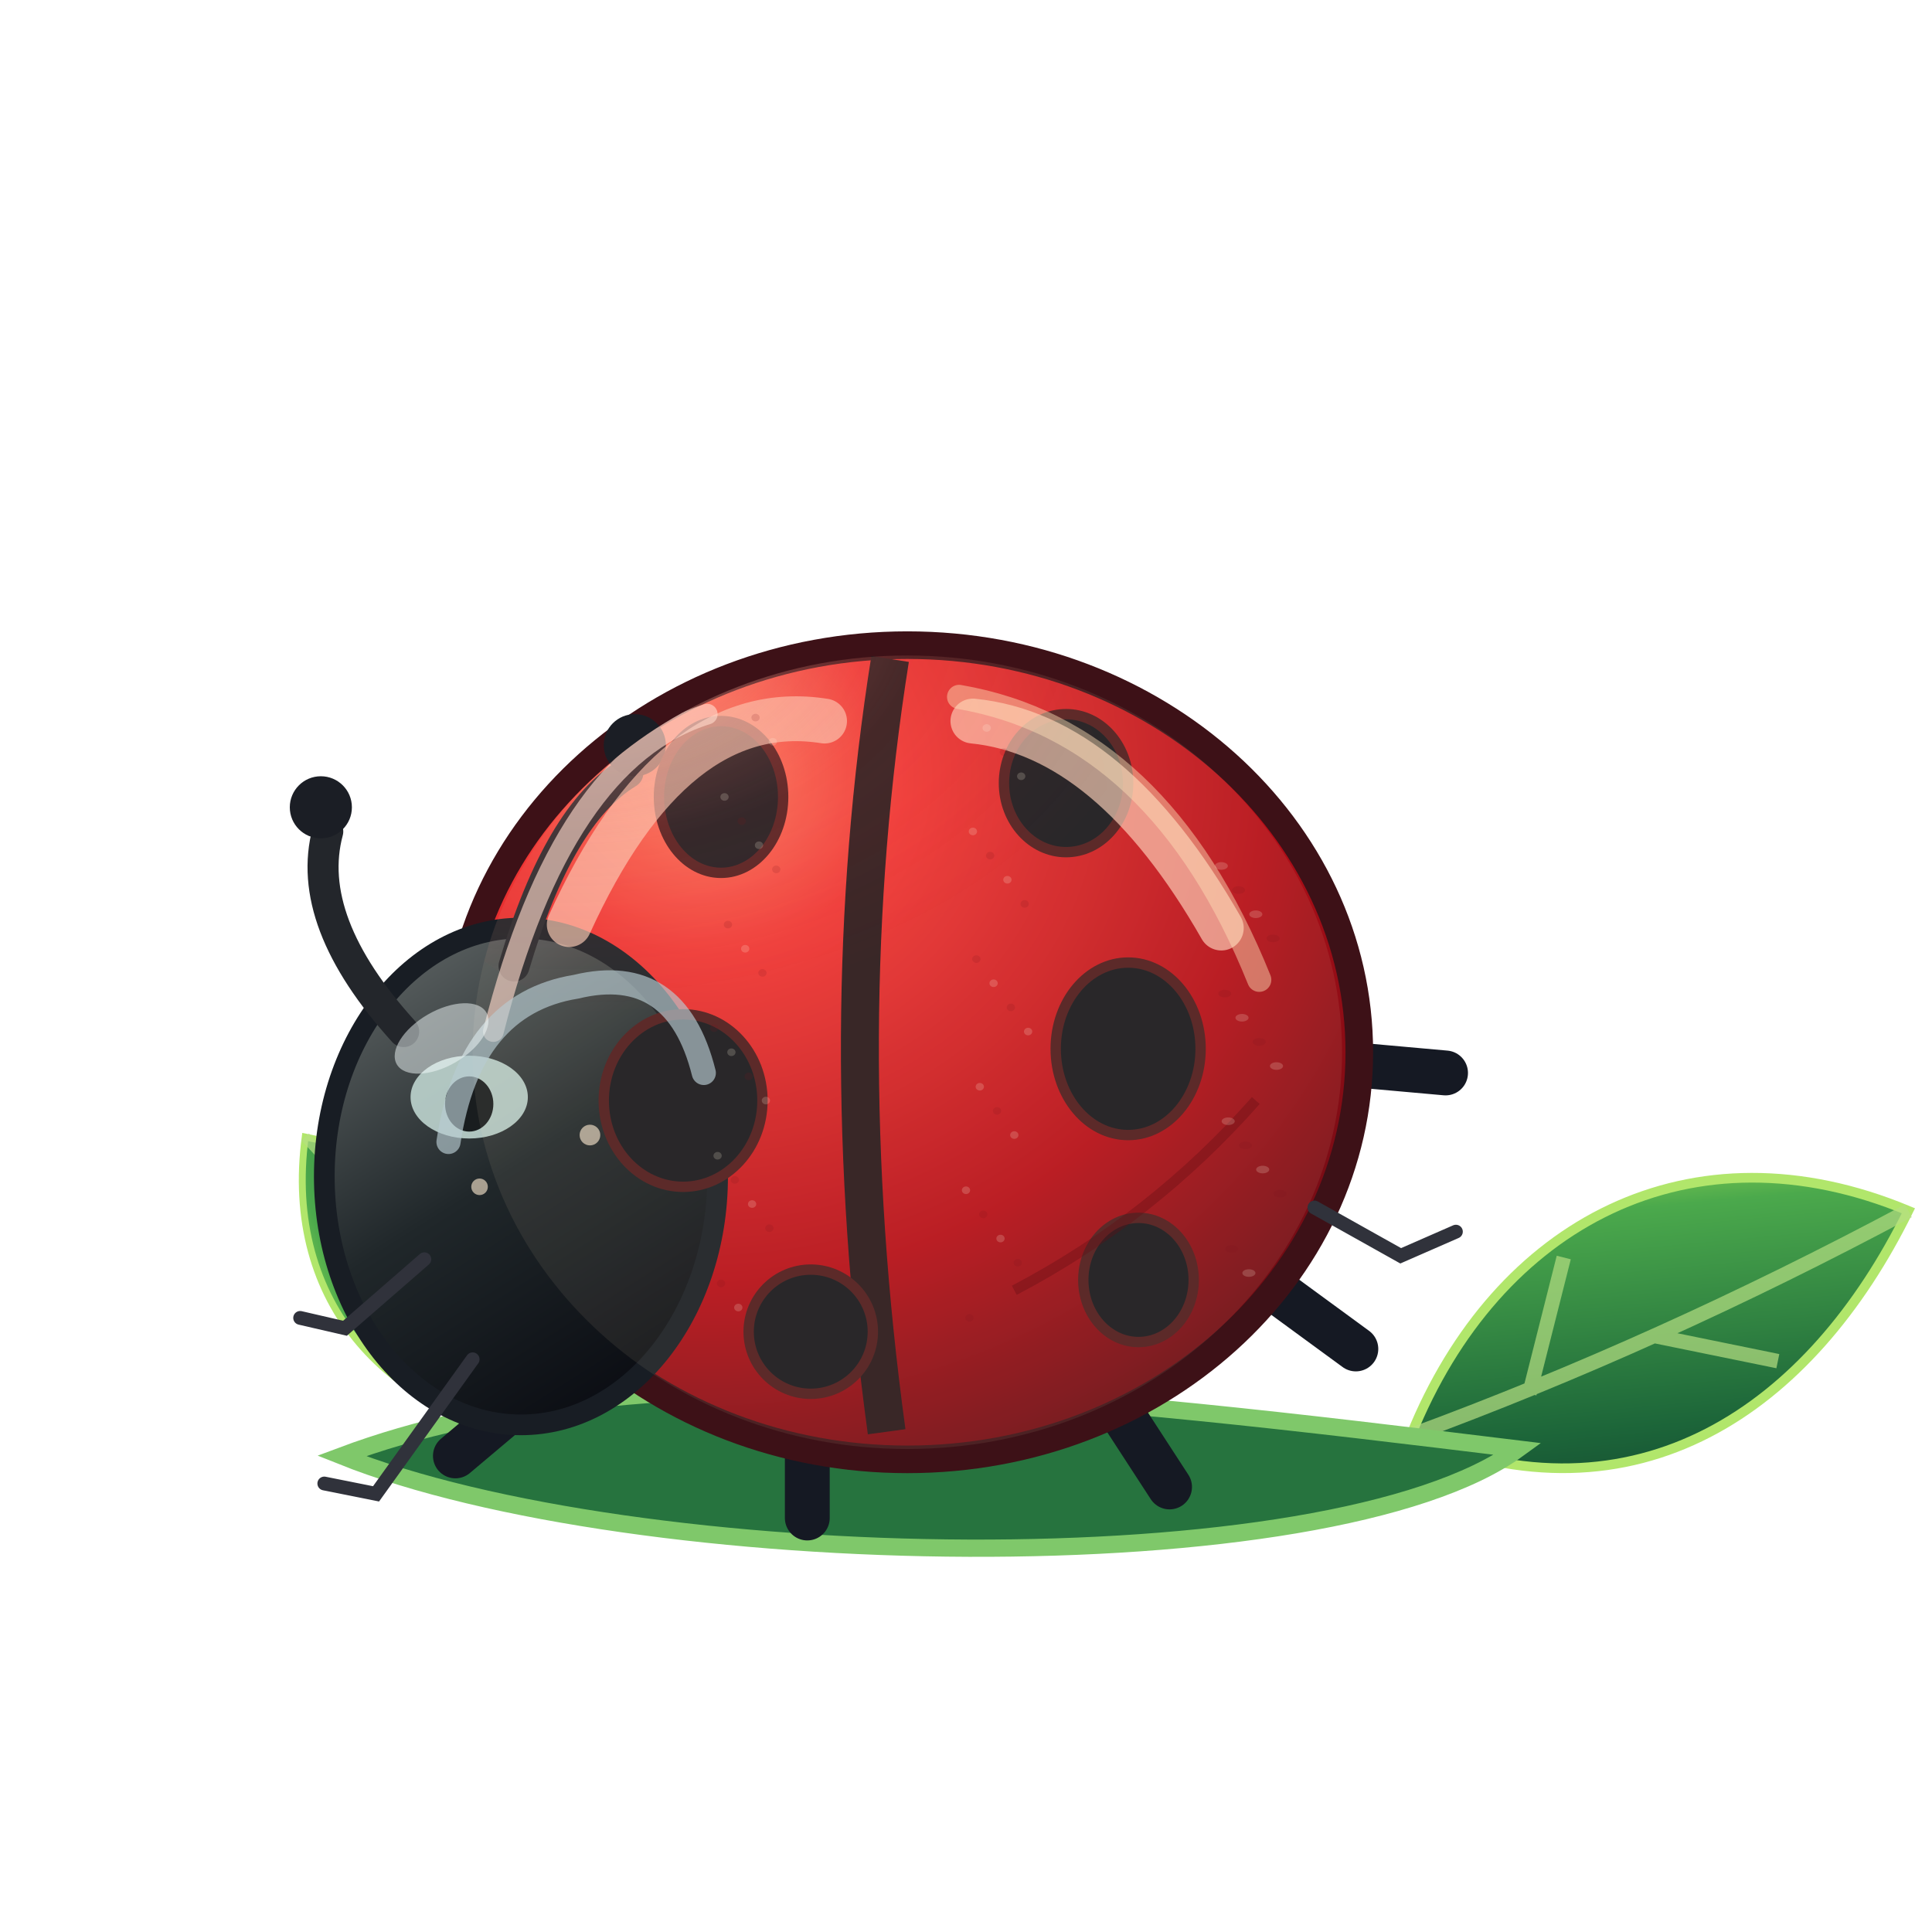
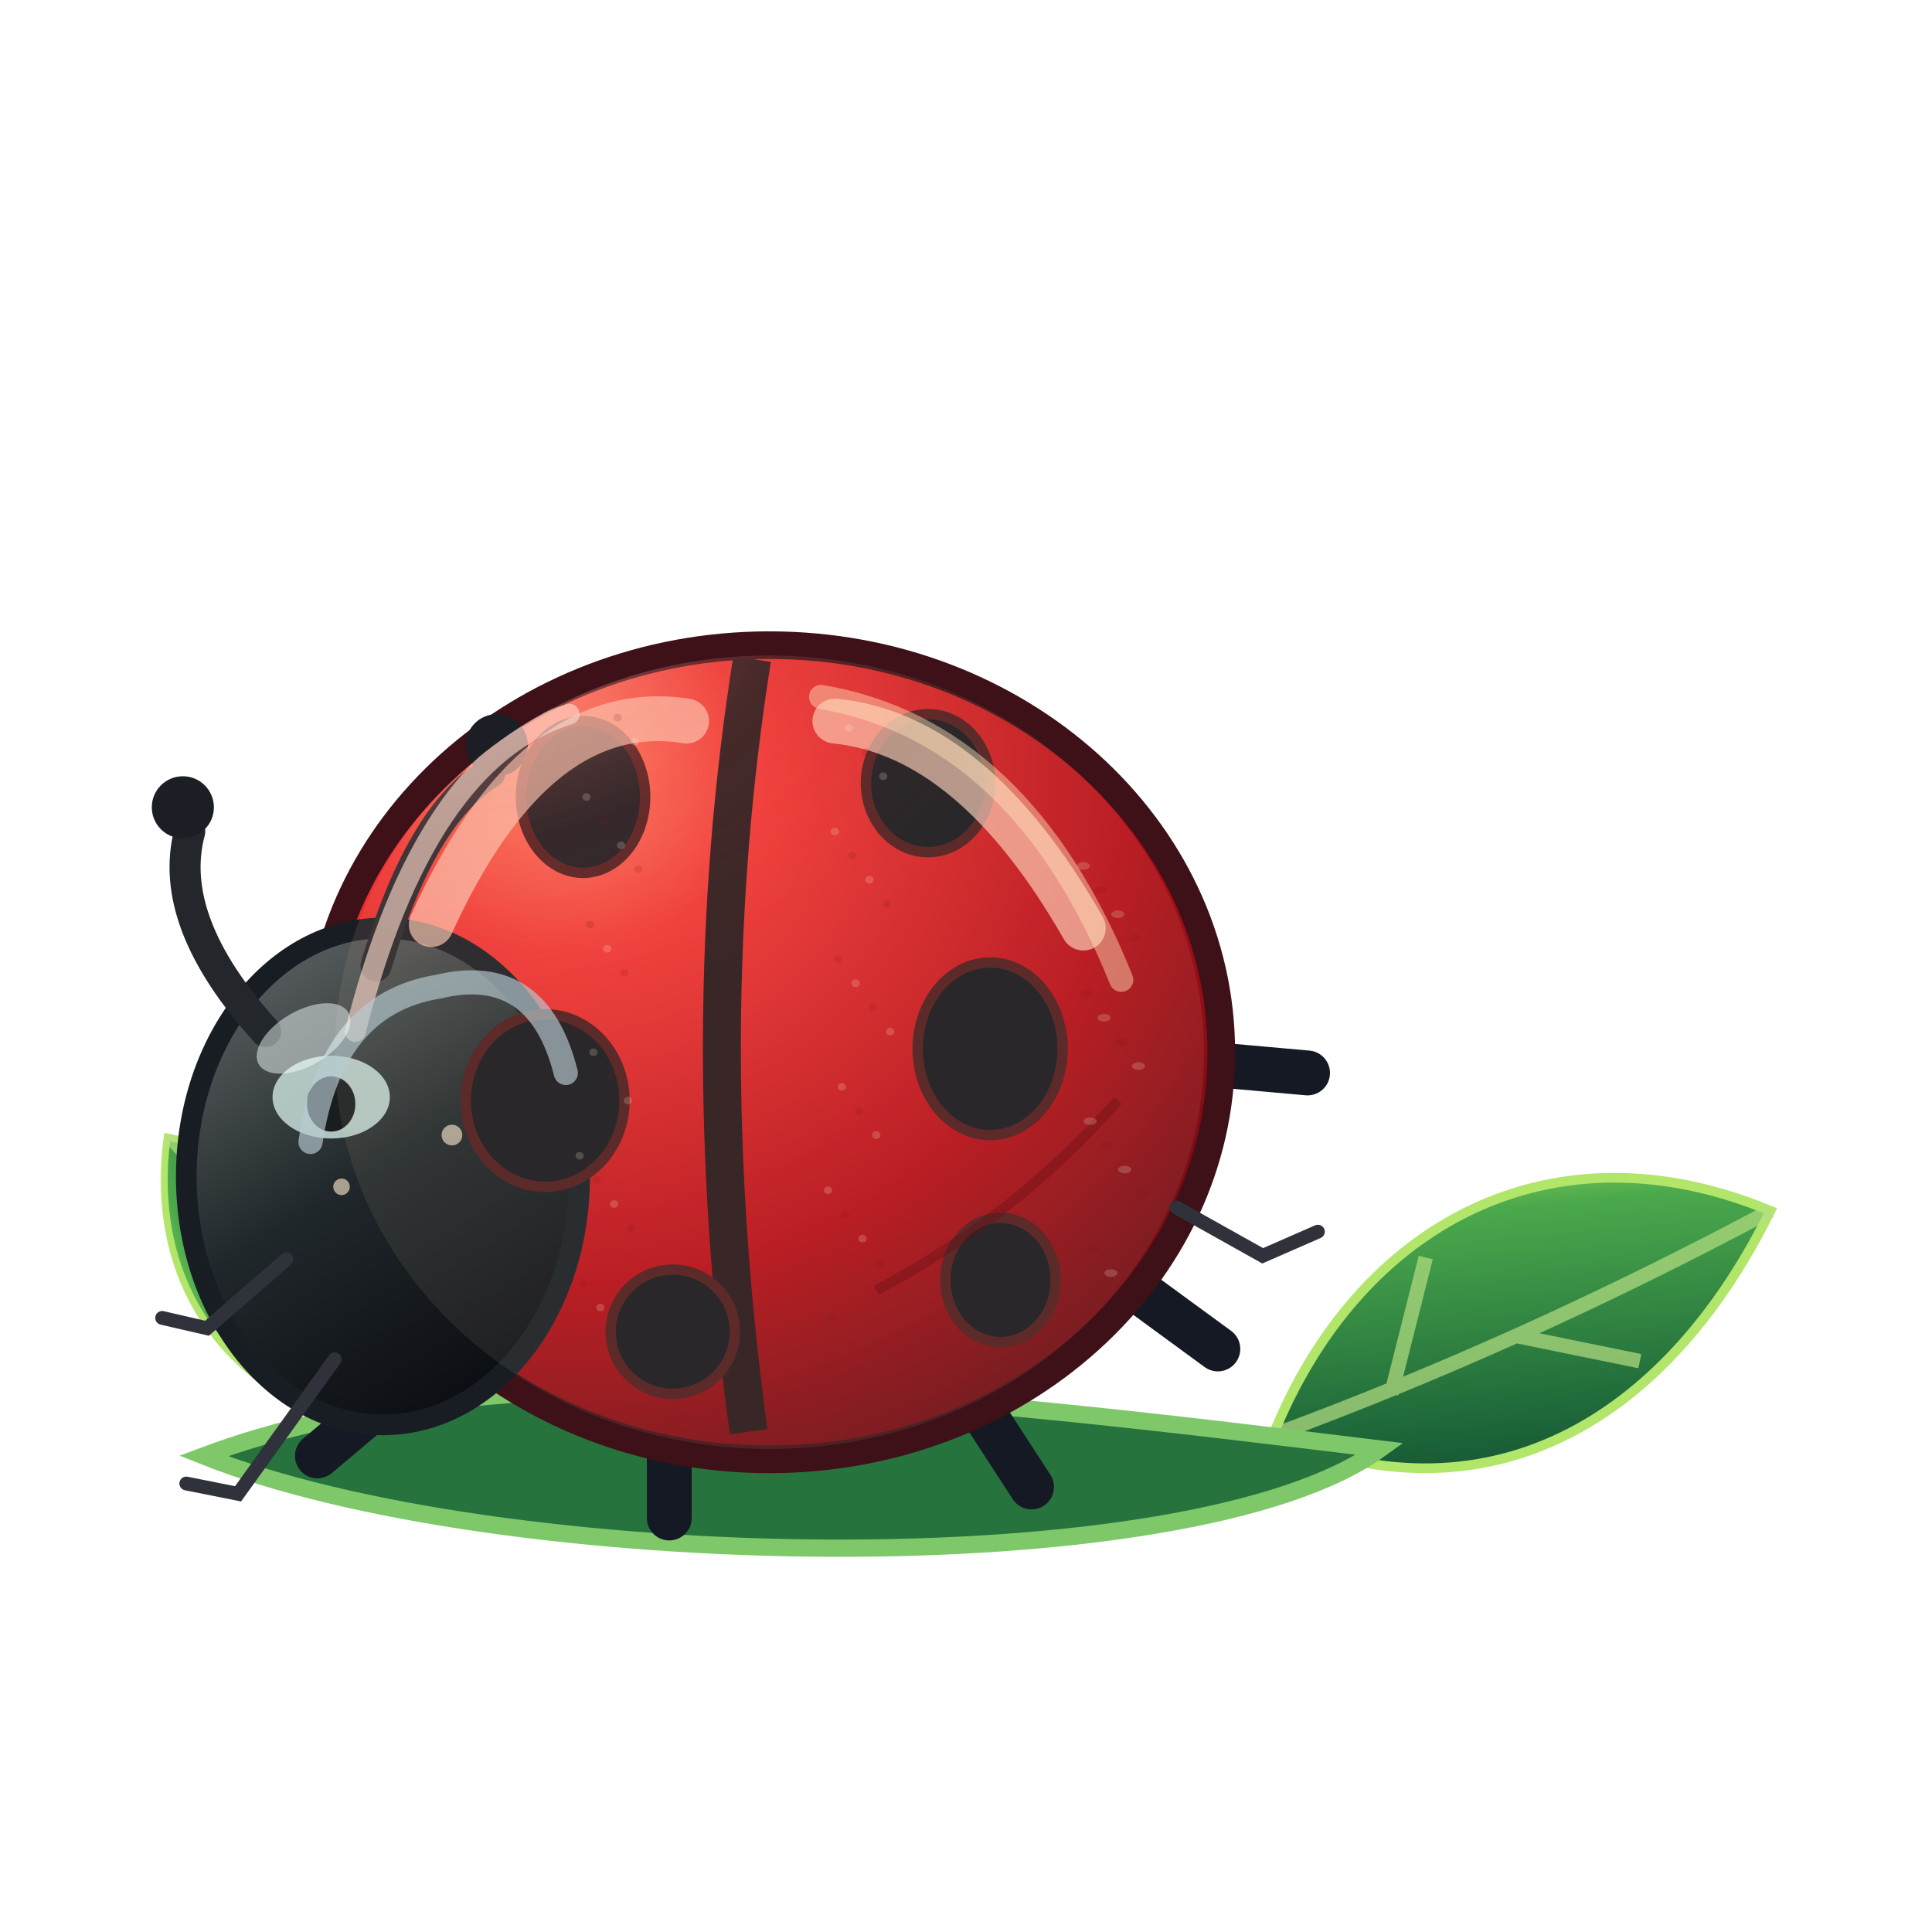
- <svg xmlns="http://www.w3.org/2000/svg" width="512" height="512" viewBox="-20 -12 560 548" aria-label="Joaninha vermelha com pintas pretas num ramo verde">
+ <svg xmlns="http://www.w3.org/2000/svg" width="512" height="512" viewBox="20 -12 560 548" aria-label="Joaninha vermelha com pintas pretas num ramo verde">
  <defs>
    <filter id="shadow" x="-40%" y="-40%" width="180%" height="180%">
      <feGaussianBlur stdDeviation="13" />
    </filter>
    <linearGradient id="leaf" x1=".12" y1="0" x2=".92" y2="1">
      <stop stop-color="#b9ed55" />
      <stop offset=".23" stop-color="#4ba94c" />
      <stop offset=".73" stop-color="#1c6539" />
      <stop offset="1" stop-color="#123e2c" />
    </linearGradient>
    <radialGradient id="light" cx=".28" cy=".13" r=".94">
      <stop stop-color="#fffadc" stop-opacity=".84" />
      <stop offset=".3" stop-color="#ffeeba" stop-opacity=".12" />
      <stop offset="1" stop-color="#1e190d" stop-opacity=".24" />
    </radialGradient>
    <radialGradient id="red" cx=".27" cy=".16" r=".92">
      <stop stop-color="#ff7e62" />
      <stop offset=".24" stop-color="#ef3433" />
      <stop offset=".68" stop-color="#b40d17" />
      <stop offset="1" stop-color="#680c14" />
    </radialGradient>
    <linearGradient id="black" x1=".2" y1="0" x2=".7" y2="1">
      <stop stop-color="#5e6464" />
      <stop offset=".5" stop-color="#20272a" />
      <stop offset="1" stop-color="#0a0c12" />
    </linearGradient>
    <filter id="carapaceGrain38" x="-5%" y="-5%" width="110%" height="110%">
      <feTurbulence type="fractalNoise" baseFrequency=".17" numOctaves="3" seed="18" stitchTiles="stitch" />
      <feColorMatrix type="saturate" values=".22" />
      <feComponentTransfer>
        <feFuncA type="linear" slope=".13" />
      </feComponentTransfer>
    </filter>
    <linearGradient id="leafSpark38" x1="0" y1="0" x2="1" y2="1">
      <stop stop-color="#e7ffab" stop-opacity=".94" />
      <stop offset=".45" stop-color="#7fbb52" stop-opacity=".45" />
      <stop offset="1" stop-color="#0b4a2b" stop-opacity=".08" />
    </linearGradient>
    <clipPath id="elytraClip38">
      <ellipse cx="243" cy="287" rx="126" ry="115" />
    </clipPath>
    <radialGradient id="redShine38" cx=".25" cy=".1" r=".85">
      <stop stop-color="#fff8e0" stop-opacity=".88" />
      <stop offset=".21" stop-color="#ffb9a3" stop-opacity=".39" />
      <stop offset=".58" stop-color="#e84042" stop-opacity=".08" />
      <stop offset="1" stop-color="#f21724" stop-opacity="0" />
    </radialGradient>
    <linearGradient id="headShine38" x1="0" y1="0" x2="1" y2="1">
      <stop stop-color="#f5ffe9" />
      <stop offset=".24" stop-color="#738a8c" />
      <stop offset=".59" stop-color="#202935" />
      <stop offset="1" stop-color="#050709" />
    </linearGradient>
  </defs>
  <g transform="translate(389 398) rotate(55) scale(1.4)">
    <path d="M0 0 C-26-40-20-85 21-111 C43-71 43-27 0 0Z" fill="url(#leaf)" stroke="#b1e66b" stroke-width="2" />
    <path d="M0 0 Q14-53 21-111 M7-25 L-12-47 M12-53 L31-71" fill="none" stroke="#b6df82" stroke-opacity=".7" stroke-width="3" />
  </g>
  <g transform="translate(140 399) rotate(-50) scale(1)">
    <path d="M0 0 C-26-40-20-85 21-111 C43-71 43-27 0 0Z" fill="url(#leaf)" stroke="#b1e66b" stroke-width="2" />
    <path d="M0 0 Q14-53 21-111 M7-25 L-12-47 M12-53 L31-71" fill="none" stroke="#b6df82" stroke-opacity=".7" stroke-width="3" />
  </g>
  <path d="M79 404 C167 371 297 387 420 402 C365 442 164 438 79 404Z" fill="#26733e" stroke="#7fc86a" stroke-width="5" />
  <g stroke="#151923" stroke-width="13" stroke-linecap="round">
    <path d="M154 310 L99 342 M169 356 L112 404 M317 332 L373 373 M332 287 L399 293 M214 374 L214 422 M293 373 L319 413" />
  </g>
  <ellipse cx="243" cy="287" rx="131" ry="118" fill="url(#red)" stroke="#3d1117" stroke-width="8" />
  <path d="M238 173 Q221 280 237 397" stroke="#28171a" stroke-width="11" fill="none" />
  <ellipse cx="131" cy="323" rx="57" ry="72" fill="url(#black)" stroke="#181d24" stroke-width="6" />
  <path d="M97 281 Q68 249 75 223 M129 262 Q142 218 162 206" fill="none" stroke="#23262b" stroke-width="9" stroke-linecap="round" />
  <circle cx="73" cy="216" r="9" fill="#1b1e25" />
  <circle cx="164" cy="198" r="9" fill="#1b1e25" />
  <ellipse cx="116" cy="300" rx="17" ry="12" fill="#c6ddd7" opacity=".85" />
  <ellipse cx="116" cy="302" rx="7" ry="8" fill="#191d1f" />
  <g fill="#17171c" stroke="#4e1a1c" stroke-width="3">
    <ellipse cx="189" cy="213" rx="18" ry="22" />
    <ellipse cx="289" cy="209" rx="18" ry="20" />
    <ellipse cx="178" cy="301" rx="23" ry="25" />
    <ellipse cx="307" cy="286" rx="21" ry="25" />
    <ellipse cx="215" cy="368" rx="18" ry="18" />
    <ellipse cx="310" cy="353" rx="16" ry="18" />
  </g>
  <path d="M145 250 Q175 184 219 191 M262 191 Q302 195 334 251" fill="none" stroke="#ffd1bb" stroke-width="13" opacity=".66" stroke-linecap="round" />
  <g clip-path="url(#elytraClip38)">
    <rect x="116" y="170" width="259" height="243" fill="#ffe0bf" opacity=".08" />
    <ellipse cx="197" cy="214" rx="104" ry="69" fill="url(#redShine38)" opacity=".88" />
    <path d="M123 281 Q143 202 185 189" fill="none" stroke="#ffd9ca" stroke-width="6" opacity=".63" stroke-linecap="round" />
    <path d="M258 184 Q316 194 345 266" fill="none" stroke="#ffe1b7" stroke-width="7" opacity=".46" stroke-linecap="round" />
    <path d="M274 356 Q314 335 344 301" fill="none" stroke="#600b12" stroke-width="3" opacity=".35" />
    <ellipse cx="132" cy="187" rx="1.9" ry="1.1" fill="#fff6df" opacity=".19" />
    <ellipse cx="205" cy="234" rx="1.2" ry="1.1" fill="#7a101b" opacity=".16" />
    <ellipse cx="278" cy="281" rx="1.2" ry="1.1" fill="#fff6df" opacity=".19" />
    <ellipse cx="351" cy="328" rx="1.9" ry="1.1" fill="#7a101b" opacity=".16" />
    <ellipse cx="204" cy="197" rx="1.2" ry="1.1" fill="#fff6df" opacity=".19" />
    <ellipse cx="277" cy="244" rx="1.2" ry="1.1" fill="#7a101b" opacity=".16" />
    <ellipse cx="350" cy="291" rx="1.9" ry="1.1" fill="#fff6df" opacity=".19" />
    <ellipse cx="203" cy="338" rx="1.2" ry="1.1" fill="#7a101b" opacity=".16" />
    <ellipse cx="276" cy="207" rx="1.2" ry="1.1" fill="#fff6df" opacity=".19" />
    <ellipse cx="349" cy="254" rx="1.9" ry="1.1" fill="#7a101b" opacity=".16" />
    <ellipse cx="202" cy="301" rx="1.2" ry="1.1" fill="#fff6df" opacity=".19" />
    <ellipse cx="275" cy="348" rx="1.2" ry="1.1" fill="#7a101b" opacity=".16" />
    <ellipse cx="348" cy="217" rx="1.9" ry="1.1" fill="#fff6df" opacity=".19" />
    <ellipse cx="201" cy="264" rx="1.2" ry="1.1" fill="#7a101b" opacity=".16" />
    <ellipse cx="274" cy="311" rx="1.2" ry="1.1" fill="#fff6df" opacity=".19" />
    <ellipse cx="347" cy="358" rx="1.9" ry="1.1" fill="#7a101b" opacity=".16" />
    <ellipse cx="200" cy="227" rx="1.2" ry="1.1" fill="#fff6df" opacity=".19" />
    <ellipse cx="273" cy="274" rx="1.2" ry="1.1" fill="#7a101b" opacity=".16" />
    <ellipse cx="346" cy="321" rx="1.9" ry="1.1" fill="#fff6df" opacity=".19" />
    <ellipse cx="199" cy="190" rx="1.2" ry="1.1" fill="#7a101b" opacity=".16" />
    <ellipse cx="272" cy="237" rx="1.2" ry="1.1" fill="#fff6df" opacity=".19" />
    <ellipse cx="345" cy="284" rx="1.9" ry="1.1" fill="#7a101b" opacity=".16" />
    <ellipse cx="198" cy="331" rx="1.2" ry="1.1" fill="#fff6df" opacity=".19" />
    <ellipse cx="271" cy="200" rx="1.2" ry="1.1" fill="#7a101b" opacity=".16" />
    <ellipse cx="344" cy="247" rx="1.9" ry="1.1" fill="#fff6df" opacity=".19" />
    <ellipse cx="197" cy="294" rx="1.2" ry="1.1" fill="#7a101b" opacity=".16" />
    <ellipse cx="270" cy="341" rx="1.2" ry="1.1" fill="#fff6df" opacity=".19" />
    <ellipse cx="343" cy="210" rx="1.9" ry="1.1" fill="#7a101b" opacity=".16" />
    <ellipse cx="196" cy="257" rx="1.2" ry="1.1" fill="#fff6df" opacity=".19" />
    <ellipse cx="269" cy="304" rx="1.2" ry="1.1" fill="#7a101b" opacity=".16" />
    <ellipse cx="342" cy="351" rx="1.9" ry="1.1" fill="#fff6df" opacity=".19" />
    <ellipse cx="195" cy="220" rx="1.2" ry="1.1" fill="#7a101b" opacity=".16" />
    <ellipse cx="268" cy="267" rx="1.2" ry="1.1" fill="#fff6df" opacity=".19" />
    <ellipse cx="341" cy="314" rx="1.9" ry="1.1" fill="#7a101b" opacity=".16" />
    <ellipse cx="194" cy="361" rx="1.2" ry="1.1" fill="#fff6df" opacity=".19" />
    <ellipse cx="267" cy="230" rx="1.2" ry="1.1" fill="#7a101b" opacity=".16" />
    <ellipse cx="340" cy="277" rx="1.9" ry="1.1" fill="#fff6df" opacity=".19" />
    <ellipse cx="193" cy="324" rx="1.2" ry="1.1" fill="#7a101b" opacity=".16" />
    <ellipse cx="266" cy="193" rx="1.2" ry="1.1" fill="#fff6df" opacity=".19" />
    <ellipse cx="339" cy="240" rx="1.9" ry="1.1" fill="#7a101b" opacity=".16" />
    <ellipse cx="192" cy="287" rx="1.2" ry="1.1" fill="#fff6df" opacity=".19" />
    <ellipse cx="265" cy="334" rx="1.2" ry="1.1" fill="#7a101b" opacity=".16" />
    <ellipse cx="338" cy="203" rx="1.9" ry="1.1" fill="#fff6df" opacity=".19" />
    <ellipse cx="191" cy="250" rx="1.2" ry="1.1" fill="#7a101b" opacity=".16" />
    <ellipse cx="264" cy="297" rx="1.2" ry="1.1" fill="#fff6df" opacity=".19" />
    <ellipse cx="337" cy="344" rx="1.9" ry="1.1" fill="#7a101b" opacity=".16" />
    <ellipse cx="190" cy="213" rx="1.2" ry="1.1" fill="#fff6df" opacity=".19" />
    <ellipse cx="263" cy="260" rx="1.2" ry="1.1" fill="#7a101b" opacity=".16" />
    <ellipse cx="336" cy="307" rx="1.9" ry="1.1" fill="#fff6df" opacity=".19" />
    <ellipse cx="189" cy="354" rx="1.2" ry="1.1" fill="#7a101b" opacity=".16" />
    <ellipse cx="262" cy="223" rx="1.2" ry="1.1" fill="#fff6df" opacity=".19" />
    <ellipse cx="335" cy="270" rx="1.9" ry="1.1" fill="#7a101b" opacity=".16" />
    <ellipse cx="188" cy="317" rx="1.2" ry="1.1" fill="#fff6df" opacity=".19" />
    <ellipse cx="261" cy="364" rx="1.2" ry="1.1" fill="#7a101b" opacity=".16" />
    <ellipse cx="334" cy="233" rx="1.9" ry="1.1" fill="#fff6df" opacity=".19" />
    <ellipse cx="187" cy="280" rx="1.2" ry="1.1" fill="#7a101b" opacity=".16" />
    <ellipse cx="260" cy="327" rx="1.2" ry="1.1" fill="#fff6df" opacity=".19" />
    <ellipse cx="333" cy="196" rx="1.9" ry="1.1" fill="#7a101b" opacity=".16" />
  </g>
  <path d="M110 313 Q116 273 147 268 Q176 261 184 293" fill="none" stroke="#b7cbd1" stroke-opacity=".66" stroke-width="7" stroke-linecap="round" />
  <ellipse cx="108" cy="283" rx="15" ry="8" fill="#f7ffff" opacity=".48" transform="rotate(-30 108 283)" />
  <g fill="none" stroke="#30323b" stroke-width="4" stroke-linecap="round">
    <path d="M103 347 L80 367 L67 364 M117 376 L89 415 L74 412 M361 332 L386 346 L402 339" />
  </g>
  <g fill="#ffecd1" opacity=".61">
    <circle cx="151" cy="311" r="3" />
    <circle cx="119" cy="326" r="2.4" />
  </g>
</svg>
